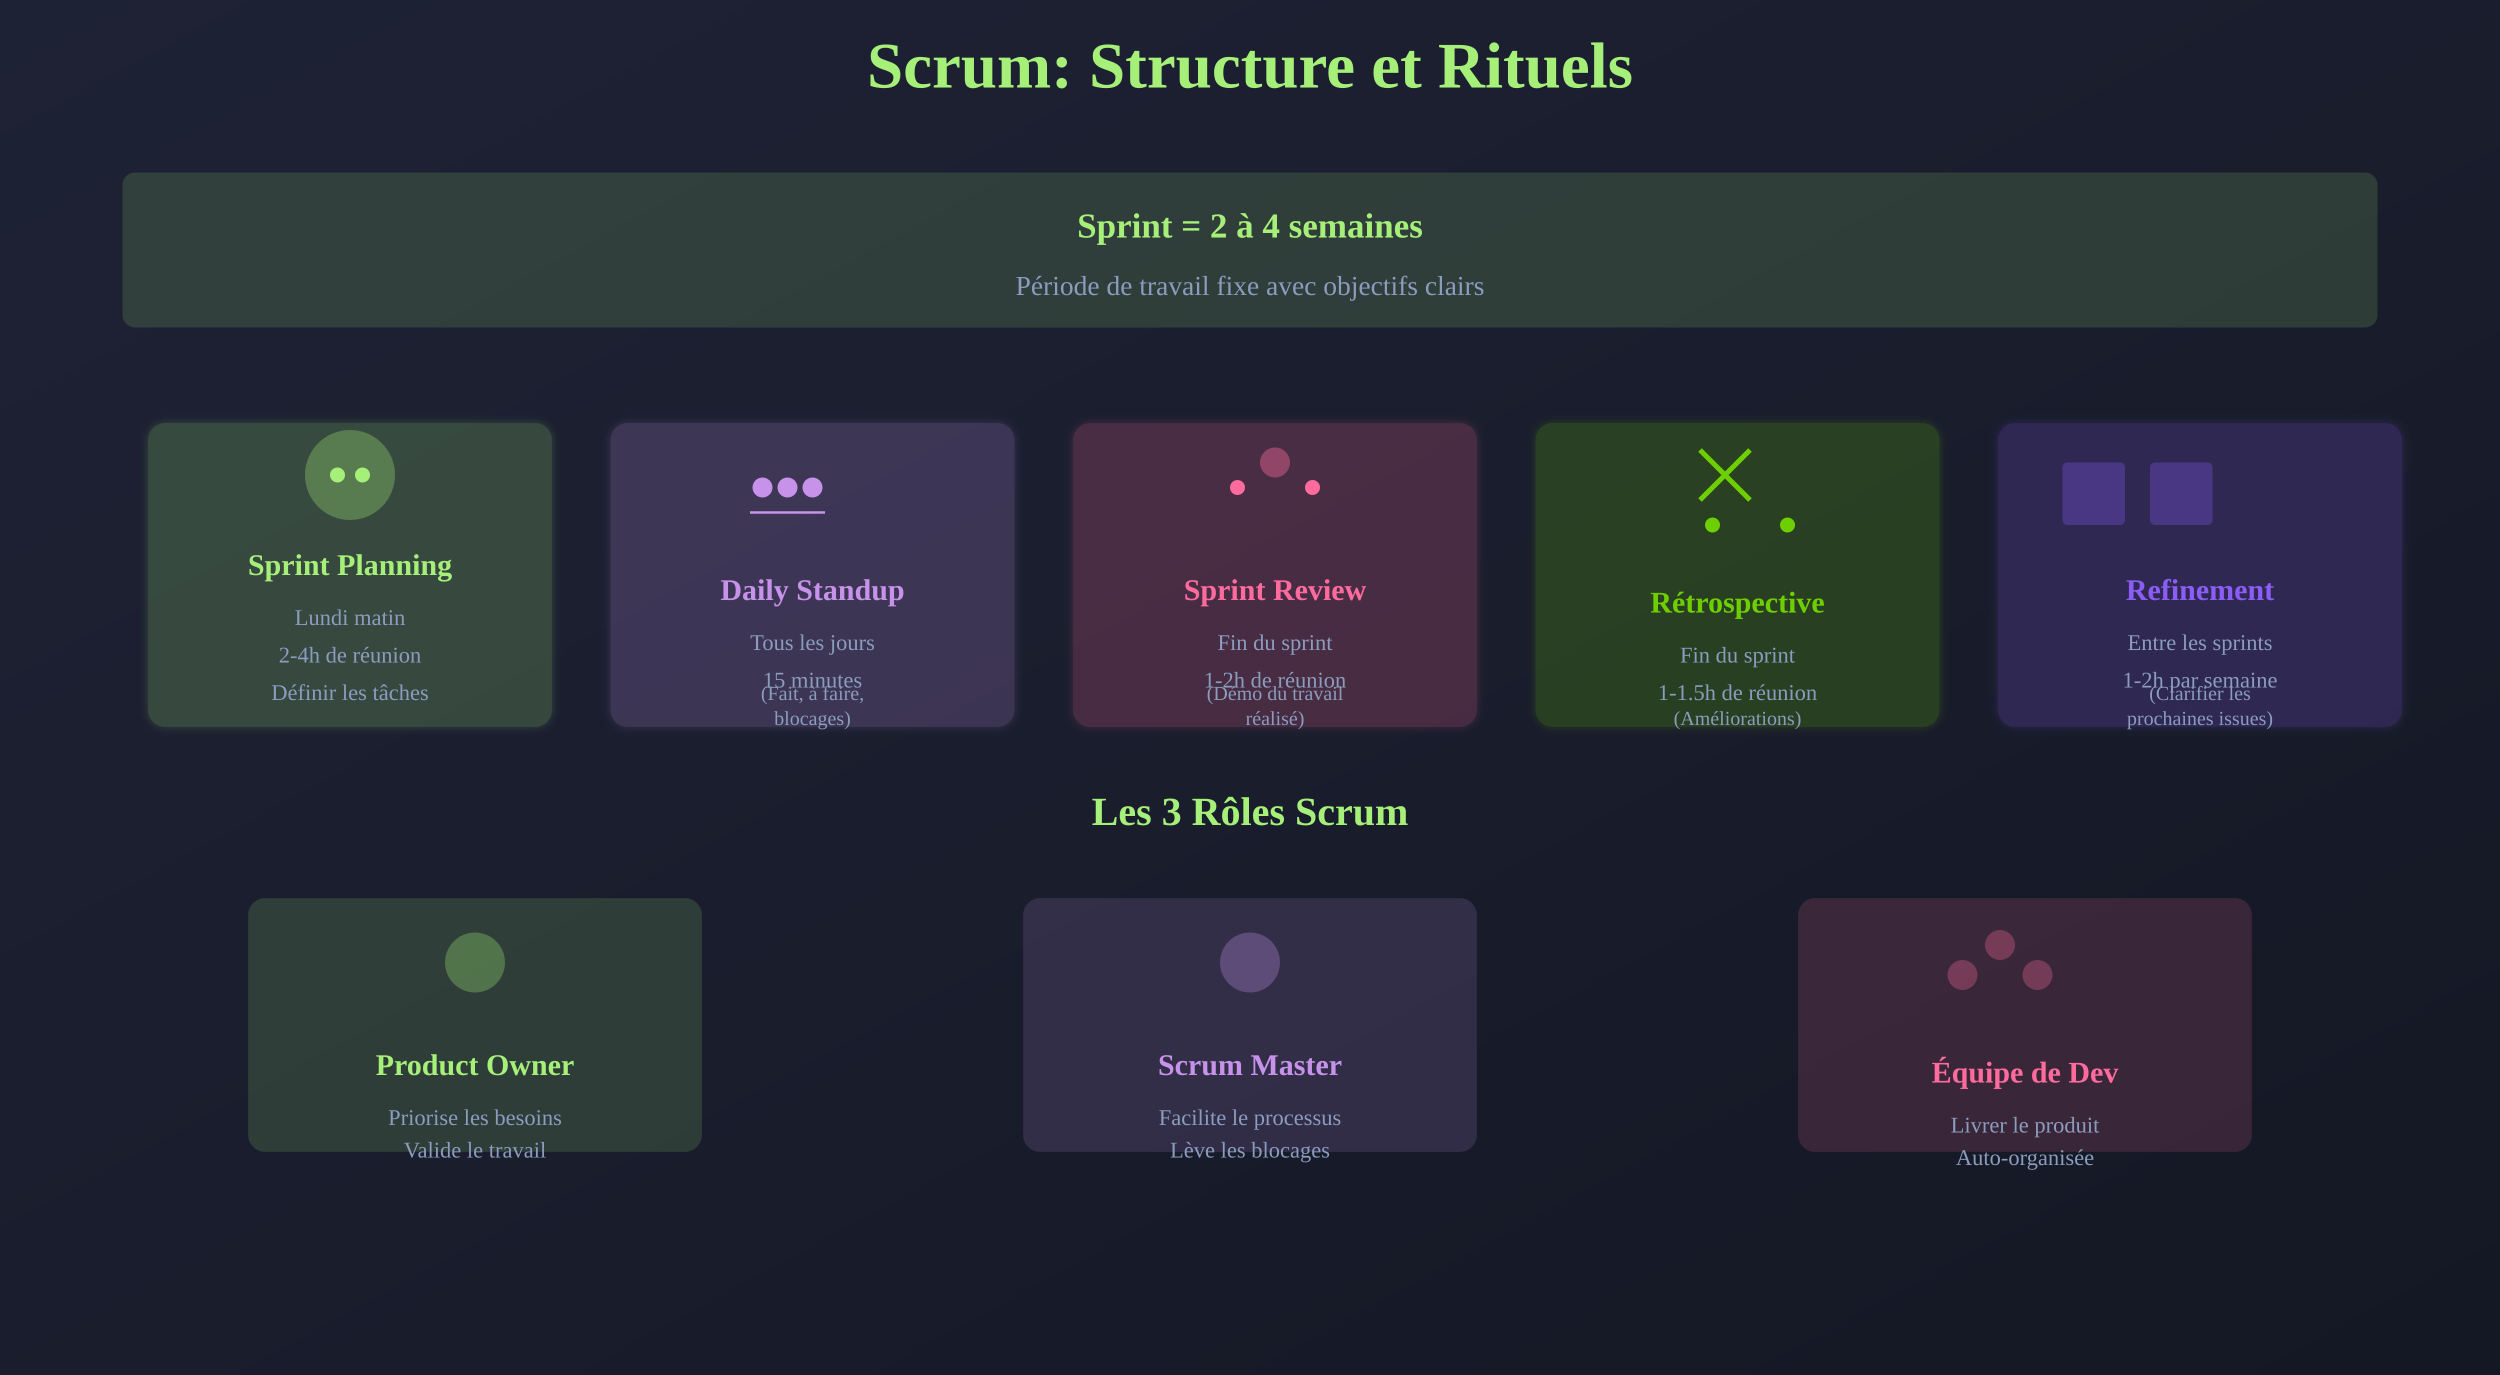
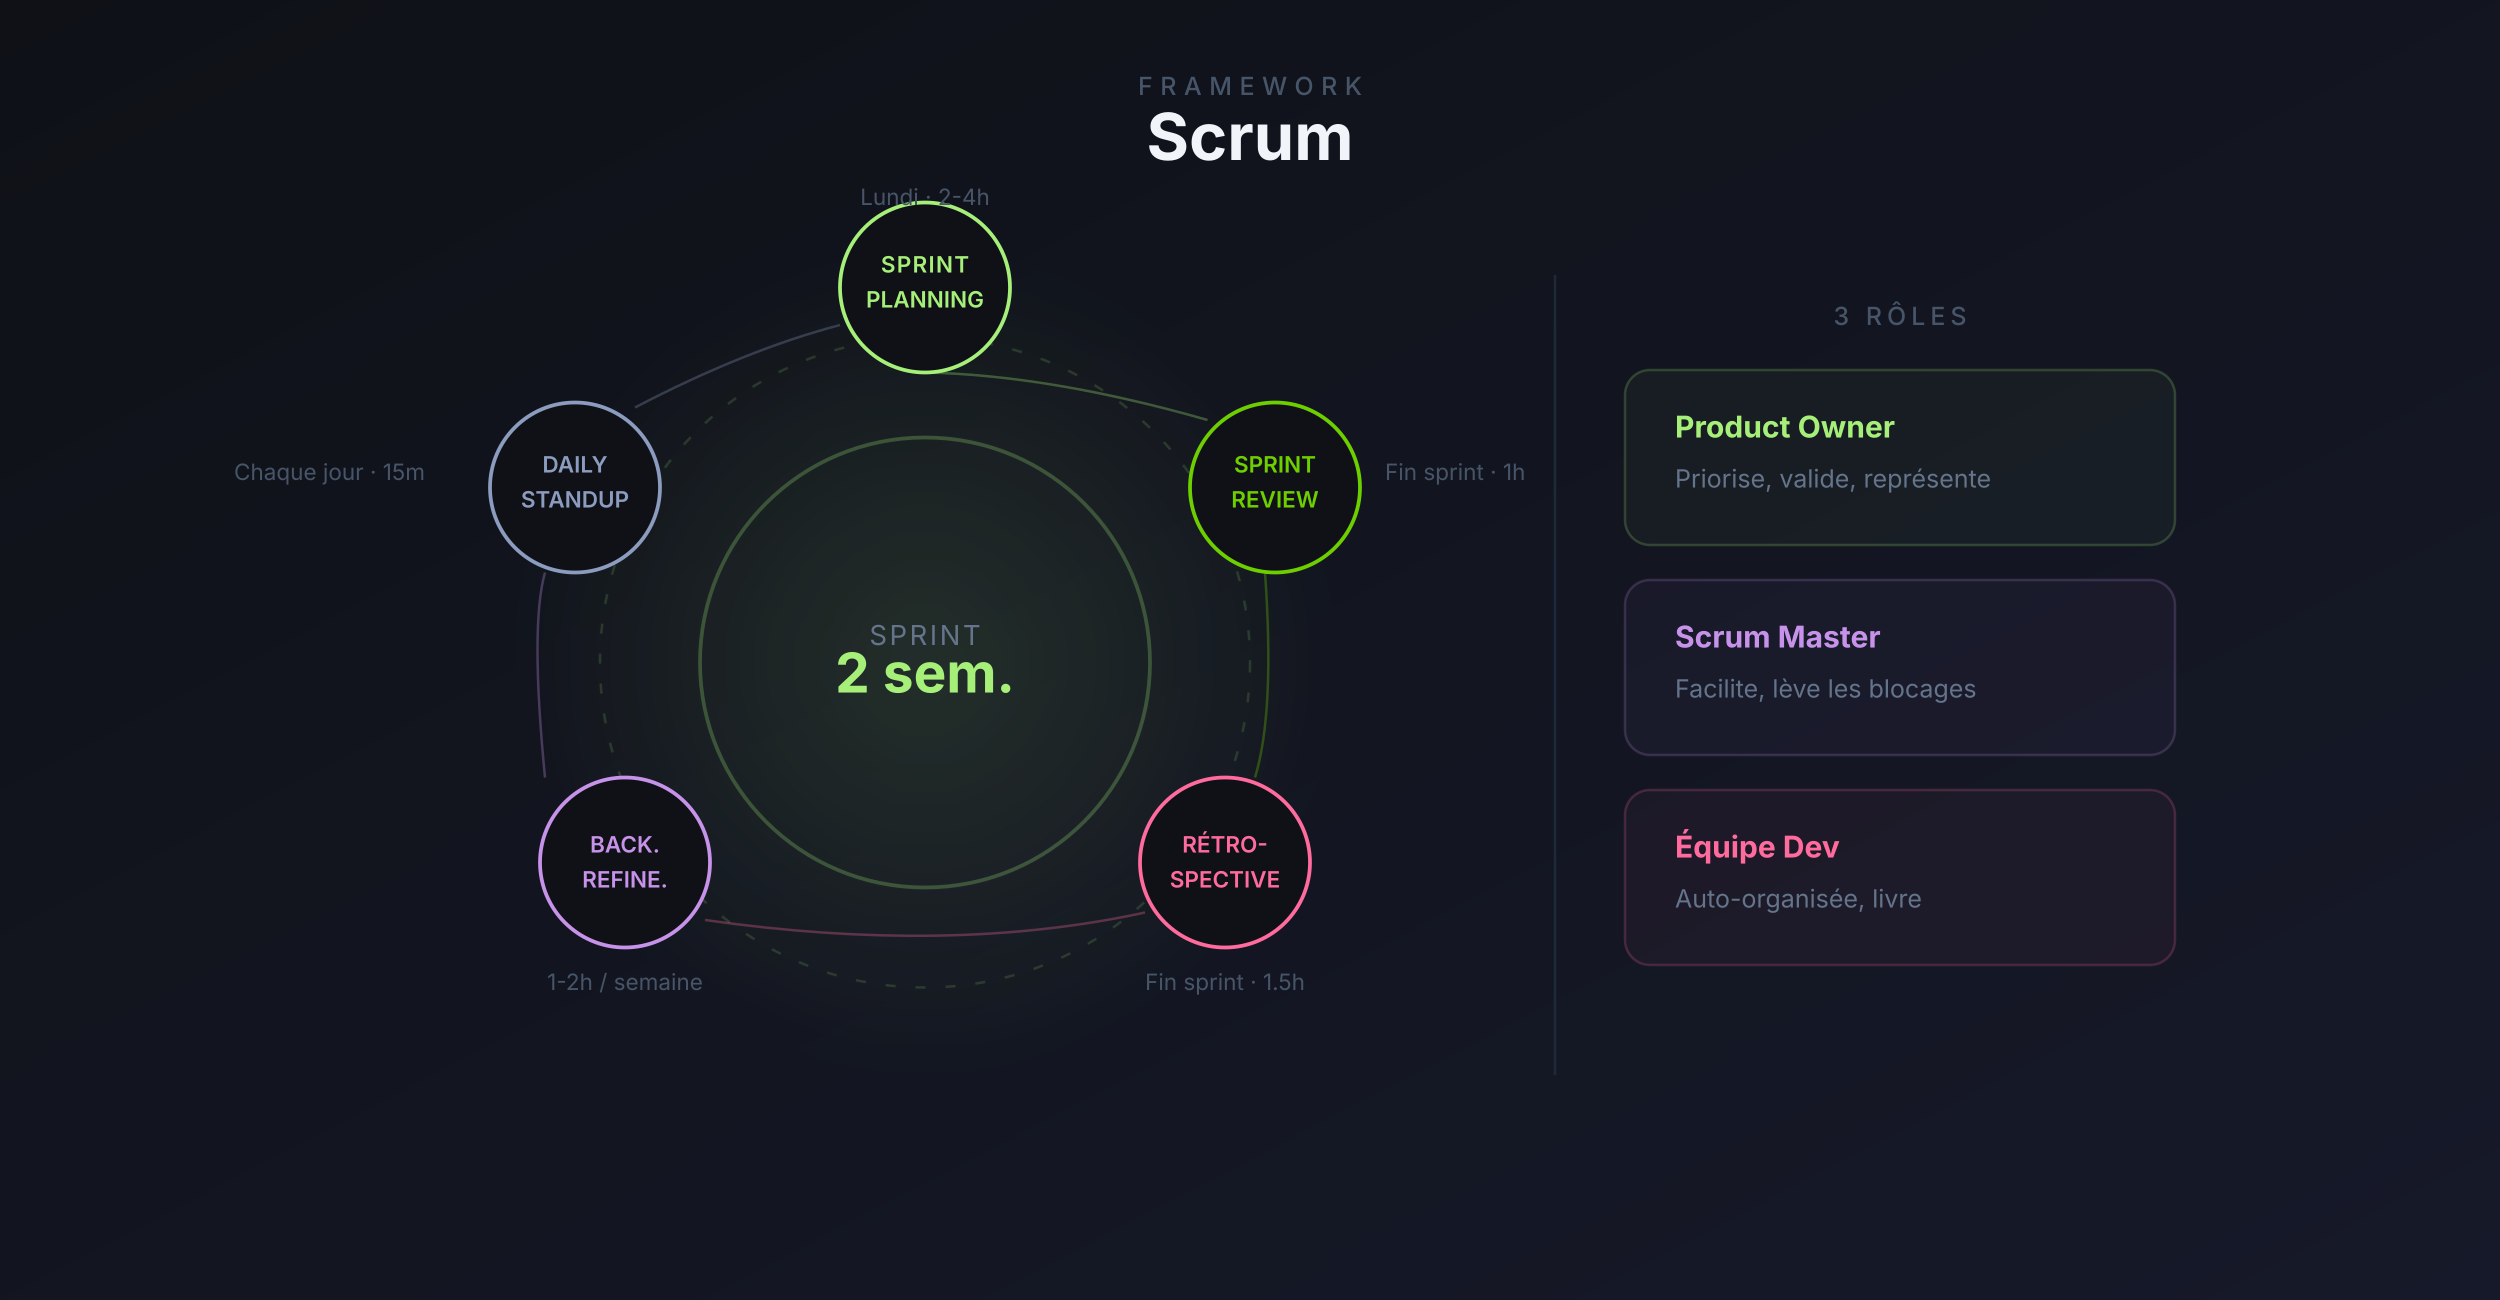
- <svg xmlns="http://www.w3.org/2000/svg" viewBox="0 0 1000 550">
+ <svg xmlns="http://www.w3.org/2000/svg" viewBox="0 0 1000 520">
  <defs>
-     <linearGradient id="bgGrad" x1="0%" y1="0%" x2="100%" y2="100%">
-       <stop offset="0%" style="stop-color:#1e2235;stop-opacity:1" />
-       <stop offset="100%" style="stop-color:#141824;stop-opacity:1" />
+     <linearGradient id="bg" x1="0%" y1="0%" x2="100%" y2="100%">
+       <stop offset="0%" stop-color="#0f1117" />
+       <stop offset="100%" stop-color="#161929" />
    </linearGradient>
+     <radialGradient id="centerGlow" cx="50%" cy="50%" r="50%">
+       <stop offset="0%" stop-color="#a6f079" stop-opacity="0.12" />
+       <stop offset="100%" stop-color="#a6f079" stop-opacity="0" />
+     </radialGradient>
    <filter id="glow">
-       <feGaussianBlur stdDeviation="2" result="coloredBlur" />
+       <feGaussianBlur stdDeviation="4" result="blur" />
      <feMerge>
-         <feMergeNode in="coloredBlur" />
+         <feMergeNode in="blur" />
        <feMergeNode in="SourceGraphic" />
      </feMerge>
    </filter>
+     <filter id="blur">
+       <feGaussianBlur stdDeviation="14" />
+     </filter>
  </defs>
-   <rect width="1000" height="550" fill="url(#bgGrad)" />
-   <text x="500" y="35" text-anchor="middle" font-size="26" font-weight="bold" fill="#a6f079">
-     Scrum: Structure et Rituels
-   </text>
-   <rect x="50" y="70" width="900" height="60" rx="4" fill="#a6f079" opacity="0.15" stroke="#a6f079" stroke-width="2" />
-   <text x="500" y="95" text-anchor="middle" font-size="14" font-weight="bold" fill="#a6f079">Sprint = 2 à 4 semaines</text>
-   <text x="500" y="118" text-anchor="middle" font-size="11" fill="#8b9cbf">Période de travail fixe avec objectifs clairs</text>
-   <rect x="60" y="170" width="160" height="120" rx="6" fill="#a6f079" opacity="0.2" stroke="#a6f079" stroke-width="1.5" filter="url(#glow)" />
-   <circle cx="140" cy="190" r="18" fill="#a6f079" opacity="0.3" />
-   <circle cx="135" cy="190" r="3" fill="#a6f079" />
-   <circle cx="145" cy="190" r="3" fill="#a6f079" />
-   <text x="140" y="230" text-anchor="middle" font-size="12" font-weight="bold" fill="#a6f079">Sprint Planning</text>
-   <text x="140" y="250" text-anchor="middle" font-size="9" fill="#8b9cbf">Lundi matin</text>
-   <text x="140" y="265" text-anchor="middle" font-size="9" fill="#8b9cbf">2-4h de réunion</text>
-   <text x="140" y="280" text-anchor="middle" font-size="9" fill="#8b9cbf">Définir les tâches</text>
-   <rect x="245" y="170" width="160" height="120" rx="6" fill="#c792e9" opacity="0.2" stroke="#c792e9" stroke-width="1.5" filter="url(#glow)" />
-   <circle cx="315" cy="195" r="4" fill="#c792e9" />
-   <circle cx="305" cy="195" r="4" fill="#c792e9" />
-   <circle cx="325" cy="195" r="4" fill="#c792e9" />
-   <line x1="300" y1="205" x2="330" y2="205" stroke="#c792e9" stroke-width="1" />
-   <text x="325" y="240" text-anchor="middle" font-size="12" font-weight="bold" fill="#c792e9">Daily Standup</text>
-   <text x="325" y="260" text-anchor="middle" font-size="9" fill="#8b9cbf">Tous les jours</text>
-   <text x="325" y="275" text-anchor="middle" font-size="9" fill="#8b9cbf">15 minutes</text>
-   <text x="325" y="280" text-anchor="middle" font-size="8" fill="#8b9cbf">(Fait, à faire,</text>
-   <text x="325" y="290" text-anchor="middle" font-size="8" fill="#8b9cbf">blocages)</text>
-   <rect x="430" y="170" width="160" height="120" rx="6" fill="#ff6b9d" opacity="0.2" stroke="#ff6b9d" stroke-width="1.5" filter="url(#glow)" />
-   <circle cx="510" cy="185" r="6" fill="#ff6b9d" opacity="0.4" />
-   <circle cx="495" cy="195" r="3" fill="#ff6b9d" />
-   <circle cx="525" cy="195" r="3" fill="#ff6b9d" />
-   <text x="510" y="240" text-anchor="middle" font-size="12" font-weight="bold" fill="#ff6b9d">Sprint Review</text>
-   <text x="510" y="260" text-anchor="middle" font-size="9" fill="#8b9cbf">Fin du sprint</text>
-   <text x="510" y="275" text-anchor="middle" font-size="9" fill="#8b9cbf">1-2h de réunion</text>
-   <text x="510" y="280" text-anchor="middle" font-size="8" fill="#8b9cbf">(Démo du travail</text>
-   <text x="510" y="290" text-anchor="middle" font-size="8" fill="#8b9cbf">réalisé)</text>
-   <rect x="615" y="170" width="160" height="120" rx="6" fill="#6ecf00" opacity="0.2" stroke="#6ecf00" stroke-width="1.5" filter="url(#glow)" />
-   <path d="M 680 180 L 700 200 M 700 180 L 680 200" stroke="#6ecf00" stroke-width="2" />
-   <circle cx="685" cy="210" r="3" fill="#6ecf00" />
-   <circle cx="715" cy="210" r="3" fill="#6ecf00" />
-   <text x="695" y="245" text-anchor="middle" font-size="12" font-weight="bold" fill="#6ecf00">Rétrospective</text>
-   <text x="695" y="265" text-anchor="middle" font-size="9" fill="#8b9cbf">Fin du sprint</text>
-   <text x="695" y="280" text-anchor="middle" font-size="9" fill="#8b9cbf">1-1.5h de réunion</text>
-   <text x="695" y="290" text-anchor="middle" font-size="8" fill="#8b9cbf">(Améliorations)</text>
-   <rect x="800" y="170" width="160" height="120" rx="6" fill="#8b5cf6" opacity="0.2" stroke="#8b5cf6" stroke-width="1.5" filter="url(#glow)" />
-   <rect x="825" y="185" width="25" height="25" rx="2" fill="#8b5cf6" opacity="0.3" />
-   <rect x="860" y="185" width="25" height="25" rx="2" fill="#8b5cf6" opacity="0.3" />
-   <text x="880" y="240" text-anchor="middle" font-size="12" font-weight="bold" fill="#8b5cf6">Refinement</text>
-   <text x="880" y="260" text-anchor="middle" font-size="9" fill="#8b9cbf">Entre les sprints</text>
-   <text x="880" y="275" text-anchor="middle" font-size="9" fill="#8b9cbf">1-2h par semaine</text>
-   <text x="880" y="280" text-anchor="middle" font-size="8" fill="#8b9cbf">(Clarifier les</text>
-   <text x="880" y="290" text-anchor="middle" font-size="8" fill="#8b9cbf">prochaines issues)</text>
-   <text x="500" y="330" text-anchor="middle" font-size="16" font-weight="bold" fill="#a6f079">Les 3 Rôles Scrum</text>
-   <rect x="100" y="360" width="180" height="100" rx="6" fill="#a6f079" opacity="0.15" stroke="#a6f079" stroke-width="1.5" />
-   <circle cx="190" cy="385" r="12" fill="#a6f079" opacity="0.3" />
-   <text x="190" y="430" text-anchor="middle" font-size="12" font-weight="bold" fill="#a6f079">Product Owner</text>
-   <text x="190" y="450" text-anchor="middle" font-size="9" fill="#8b9cbf">Priorise les besoins</text>
-   <text x="190" y="463" text-anchor="middle" font-size="9" fill="#8b9cbf">Valide le travail</text>
-   <rect x="410" y="360" width="180" height="100" rx="6" fill="#c792e9" opacity="0.15" stroke="#c792e9" stroke-width="1.5" />
-   <circle cx="500" cy="385" r="12" fill="#c792e9" opacity="0.3" />
-   <text x="500" y="430" text-anchor="middle" font-size="12" font-weight="bold" fill="#c792e9">Scrum Master</text>
-   <text x="500" y="450" text-anchor="middle" font-size="9" fill="#8b9cbf">Facilite le processus</text>
-   <text x="500" y="463" text-anchor="middle" font-size="9" fill="#8b9cbf">Lève les blocages</text>
-   <rect x="720" y="360" width="180" height="100" rx="6" fill="#ff6b9d" opacity="0.15" stroke="#ff6b9d" stroke-width="1.5" />
-   <circle cx="800" cy="378" r="6" fill="#ff6b9d" opacity="0.3" />
-   <circle cx="785" cy="390" r="6" fill="#ff6b9d" opacity="0.3" />
-   <circle cx="815" cy="390" r="6" fill="#ff6b9d" opacity="0.3" />
-   <text x="810" y="433" text-anchor="middle" font-size="12" font-weight="bold" fill="#ff6b9d">Équipe de Dev</text>
-   <text x="810" y="453" text-anchor="middle" font-size="9" fill="#8b9cbf">Livrer le produit</text>
-   <text x="810" y="466" text-anchor="middle" font-size="9" fill="#8b9cbf">Auto-organisée</text>
+   <rect width="1000" height="520" fill="url(#bg)" />
+   <circle cx="370" cy="265" r="160" fill="url(#centerGlow)" filter="url(#blur)" />
+   <text x="500" y="38" text-anchor="middle" font-family="Inter, sans-serif" font-size="10" fill="#475569" letter-spacing="3" font-weight="500">FRAMEWORK</text>
+   <text x="500" y="64" text-anchor="middle" font-family="Inter, sans-serif" font-size="26" font-weight="700" fill="#f1f5f9">Scrum</text>
+   <circle cx="370" cy="265" r="130" fill="none" stroke="#a6f079" stroke-width="1" stroke-opacity="0.15" stroke-dasharray="4,8" />
+   <circle cx="370" cy="265" r="90" fill="none" stroke="#a6f079" stroke-width="1.5" stroke-opacity="0.25" />
+   <text x="370" y="258" text-anchor="middle" font-family="Inter, sans-serif" font-size="11" fill="#64748b" letter-spacing="1">SPRINT</text>
+   <text x="370" y="277" text-anchor="middle" font-family="Inter, sans-serif" font-size="22" font-weight="700" fill="#a6f079">2 sem.</text>
+   <g>
+     <circle cx="370" cy="115" r="34" fill="#0f1117" stroke="#a6f079" stroke-width="1.5" />
+     <text x="370" y="109" text-anchor="middle" font-family="Inter, sans-serif" font-size="9" font-weight="600" fill="#a6f079" letter-spacing="0.5">SPRINT</text>
+     <text x="370" y="123" text-anchor="middle" font-family="Inter, sans-serif" font-size="9" font-weight="600" fill="#a6f079">PLANNING</text>
+     <text x="370" y="82" text-anchor="middle" font-family="Inter, sans-serif" font-size="9" fill="#475569">Lundi · 2-4h</text>
+   </g>
+   <g>
+     <circle cx="510" cy="195" r="34" fill="#0f1117" stroke="#6ecf00" stroke-width="1.5" />
+     <text x="510" y="189" text-anchor="middle" font-family="Inter, sans-serif" font-size="9" font-weight="600" fill="#6ecf00">SPRINT</text>
+     <text x="510" y="203" text-anchor="middle" font-family="Inter, sans-serif" font-size="9" font-weight="600" fill="#6ecf00">REVIEW</text>
+     <text x="554" y="192" font-family="Inter, sans-serif" font-size="9" fill="#475569">Fin sprint · 1h</text>
+   </g>
+   <g>
+     <circle cx="490" cy="345" r="34" fill="#0f1117" stroke="#ff6b9d" stroke-width="1.5" />
+     <text x="490" y="341" text-anchor="middle" font-family="Inter, sans-serif" font-size="9" font-weight="600" fill="#ff6b9d">RÉTRO-</text>
+     <text x="490" y="355" text-anchor="middle" font-family="Inter, sans-serif" font-size="9" font-weight="600" fill="#ff6b9d">SPECTIVE</text>
+     <text x="490" y="396" text-anchor="middle" font-family="Inter, sans-serif" font-size="9" fill="#475569">Fin sprint · 1.5h</text>
+   </g>
+   <g>
+     <circle cx="250" cy="345" r="34" fill="#0f1117" stroke="#c792e9" stroke-width="1.5" />
+     <text x="250" y="341" text-anchor="middle" font-family="Inter, sans-serif" font-size="9" font-weight="600" fill="#c792e9">BACK.</text>
+     <text x="250" y="355" text-anchor="middle" font-family="Inter, sans-serif" font-size="9" font-weight="600" fill="#c792e9">REFINE.</text>
+     <text x="250" y="396" text-anchor="middle" font-family="Inter, sans-serif" font-size="9" fill="#475569">1-2h / semaine</text>
+   </g>
+   <g>
+     <circle cx="230" cy="195" r="34" fill="#0f1117" stroke="#8b9cbf" stroke-width="1.5" />
+     <text x="230" y="189" text-anchor="middle" font-family="Inter, sans-serif" font-size="9" font-weight="600" fill="#8b9cbf">DAILY</text>
+     <text x="230" y="203" text-anchor="middle" font-family="Inter, sans-serif" font-size="9" font-weight="600" fill="#8b9cbf">STANDUP</text>
+     <text x="170" y="192" text-anchor="end" font-family="Inter, sans-serif" font-size="9" fill="#475569">Chaque jour · 15m</text>
+   </g>
+   <path d="M 370 149 Q 420 150 483 168" stroke="#a6f079" stroke-width="1" fill="none" stroke-opacity="0.3" />
+   <path d="M 506 229 Q 510 285 502 311" stroke="#6ecf00" stroke-width="1" fill="none" stroke-opacity="0.3" />
+   <path d="M 458 365 Q 380 382 282 368" stroke="#ff6b9d" stroke-width="1" fill="none" stroke-opacity="0.3" />
+   <path d="M 218 311 Q 212 250 218 229" stroke="#c792e9" stroke-width="1" fill="none" stroke-opacity="0.3" />
+   <path d="M 254 163 Q 298 140 336 130" stroke="#8b9cbf" stroke-width="1" fill="none" stroke-opacity="0.3" />
+   <text x="760" y="130" text-anchor="middle" font-family="Inter, sans-serif" font-size="10" fill="#475569" letter-spacing="2" font-weight="500">3 RÔLES</text>
+   <g>
+     <rect x="650" y="148" width="220" height="70" rx="10" fill="#a6f079" fill-opacity="0.04" stroke="#a6f079" stroke-width="1" stroke-opacity="0.2" />
+     <text x="670" y="175" font-family="Inter, sans-serif" font-size="12" font-weight="700" fill="#a6f079">Product Owner</text>
+     <text x="670" y="195" font-family="Inter, sans-serif" font-size="10" fill="#64748b">Priorise, valide, représente</text>
+   </g>
+   <g>
+     <rect x="650" y="232" width="220" height="70" rx="10" fill="#c792e9" fill-opacity="0.04" stroke="#c792e9" stroke-width="1" stroke-opacity="0.2" />
+     <text x="670" y="259" font-family="Inter, sans-serif" font-size="12" font-weight="700" fill="#c792e9">Scrum Master</text>
+     <text x="670" y="279" font-family="Inter, sans-serif" font-size="10" fill="#64748b">Facilite, lève les blocages</text>
+   </g>
+   <g>
+     <rect x="650" y="316" width="220" height="70" rx="10" fill="#ff6b9d" fill-opacity="0.04" stroke="#ff6b9d" stroke-width="1" stroke-opacity="0.2" />
+     <text x="670" y="343" font-family="Inter, sans-serif" font-size="12" font-weight="700" fill="#ff6b9d">Équipe Dev</text>
+     <text x="670" y="363" font-family="Inter, sans-serif" font-size="10" fill="#64748b">Auto-organisée, livre</text>
+   </g>
+   <line x1="622" y1="110" x2="622" y2="430" stroke="#1e293b" stroke-width="1" />
</svg>
